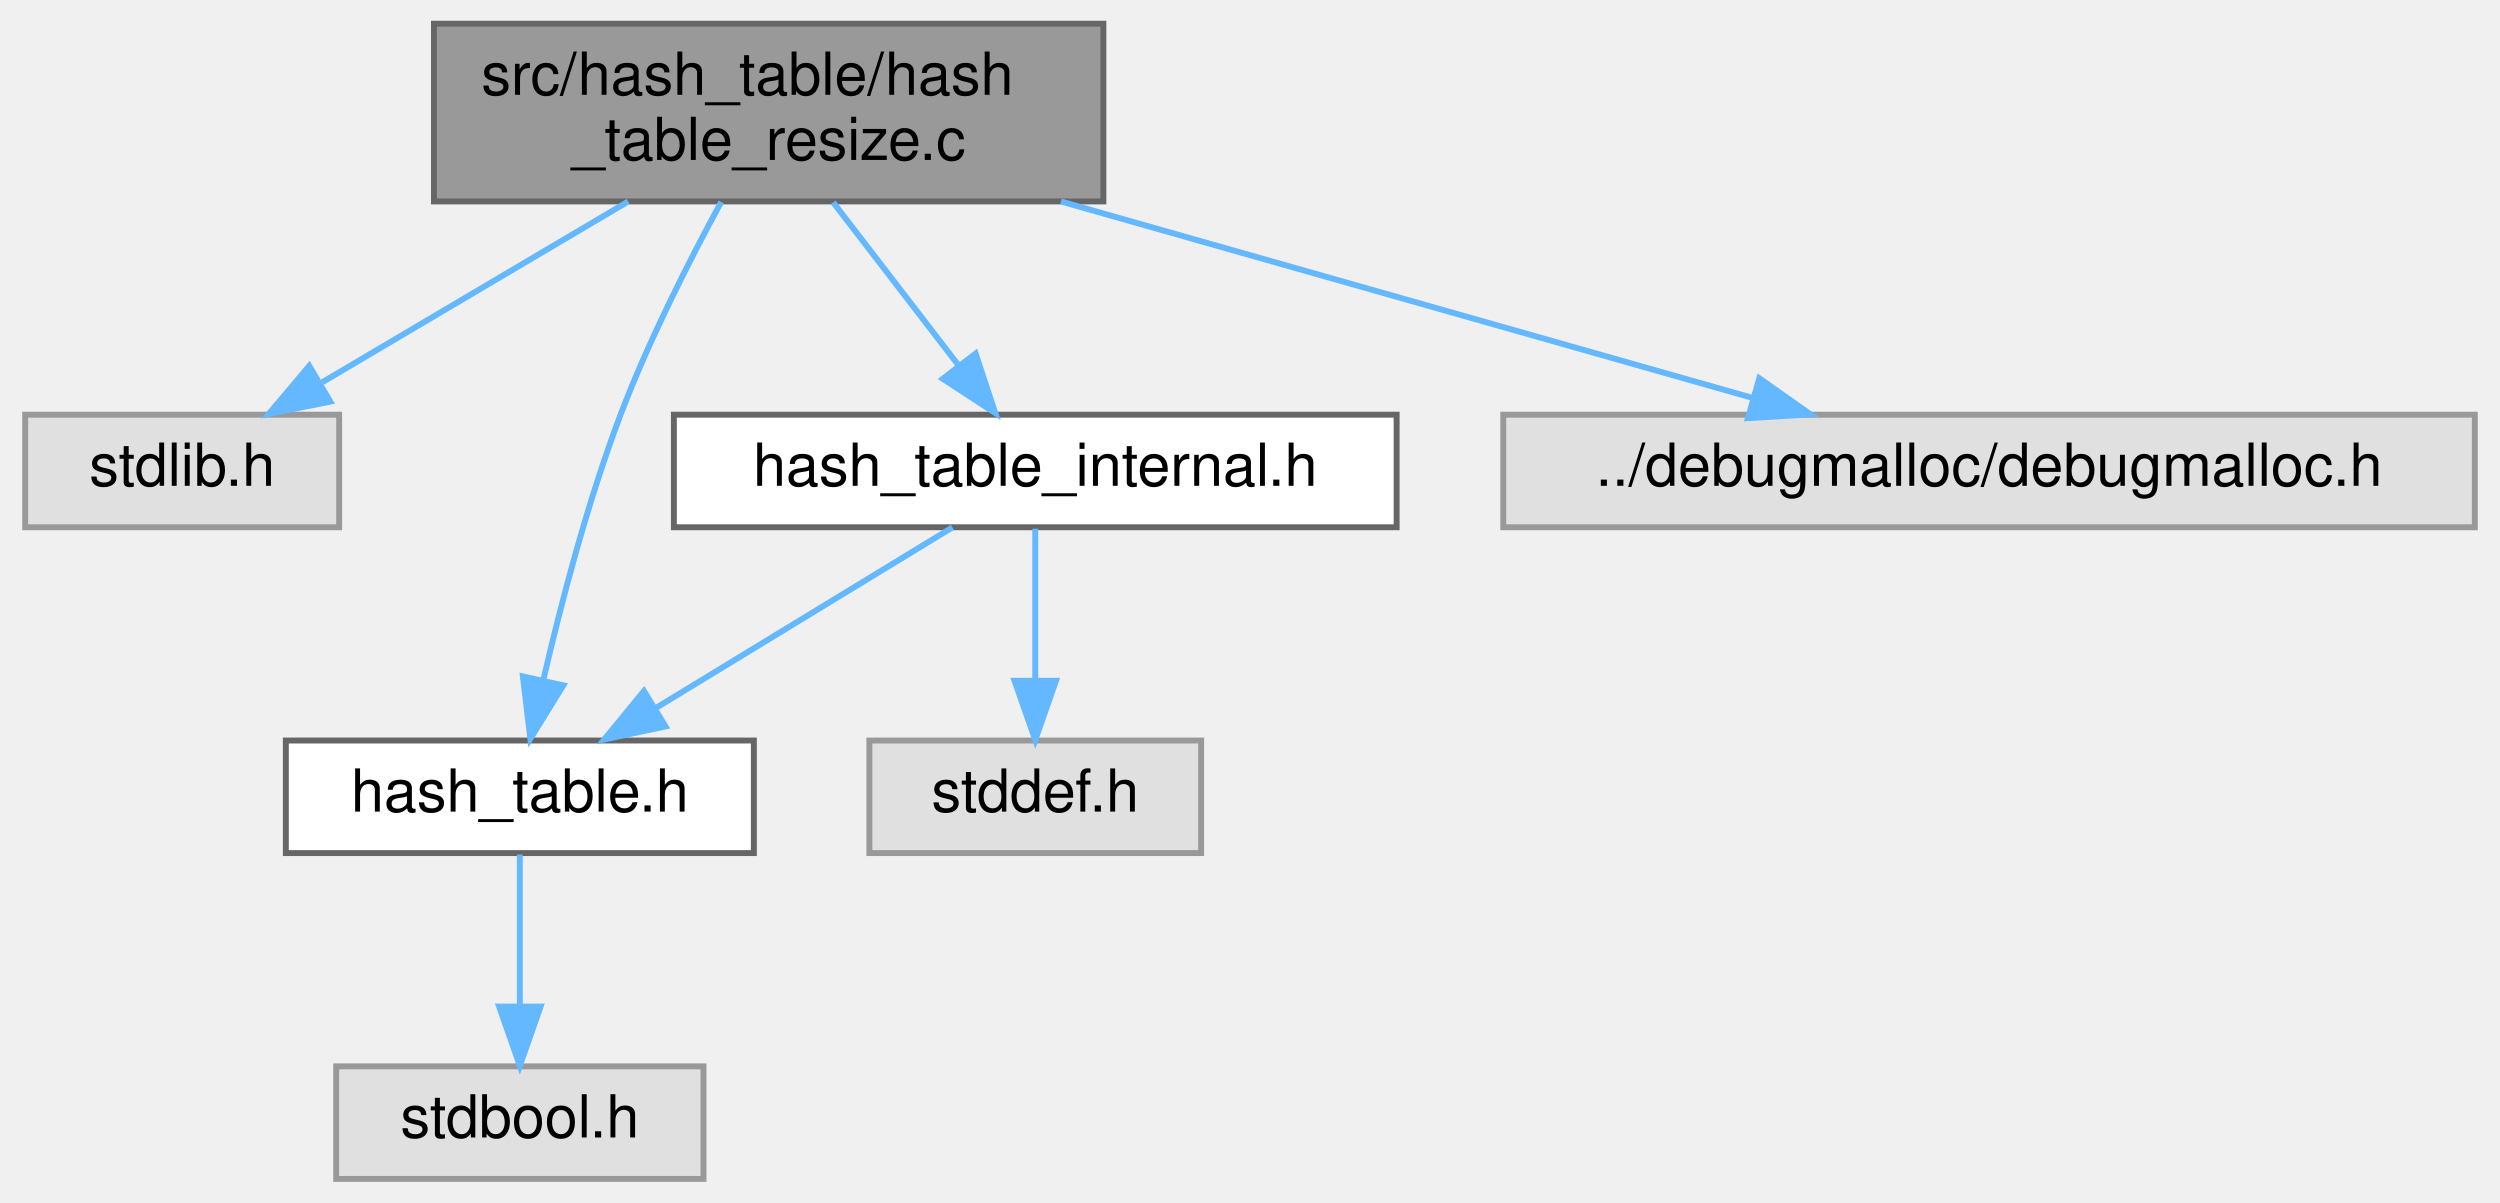
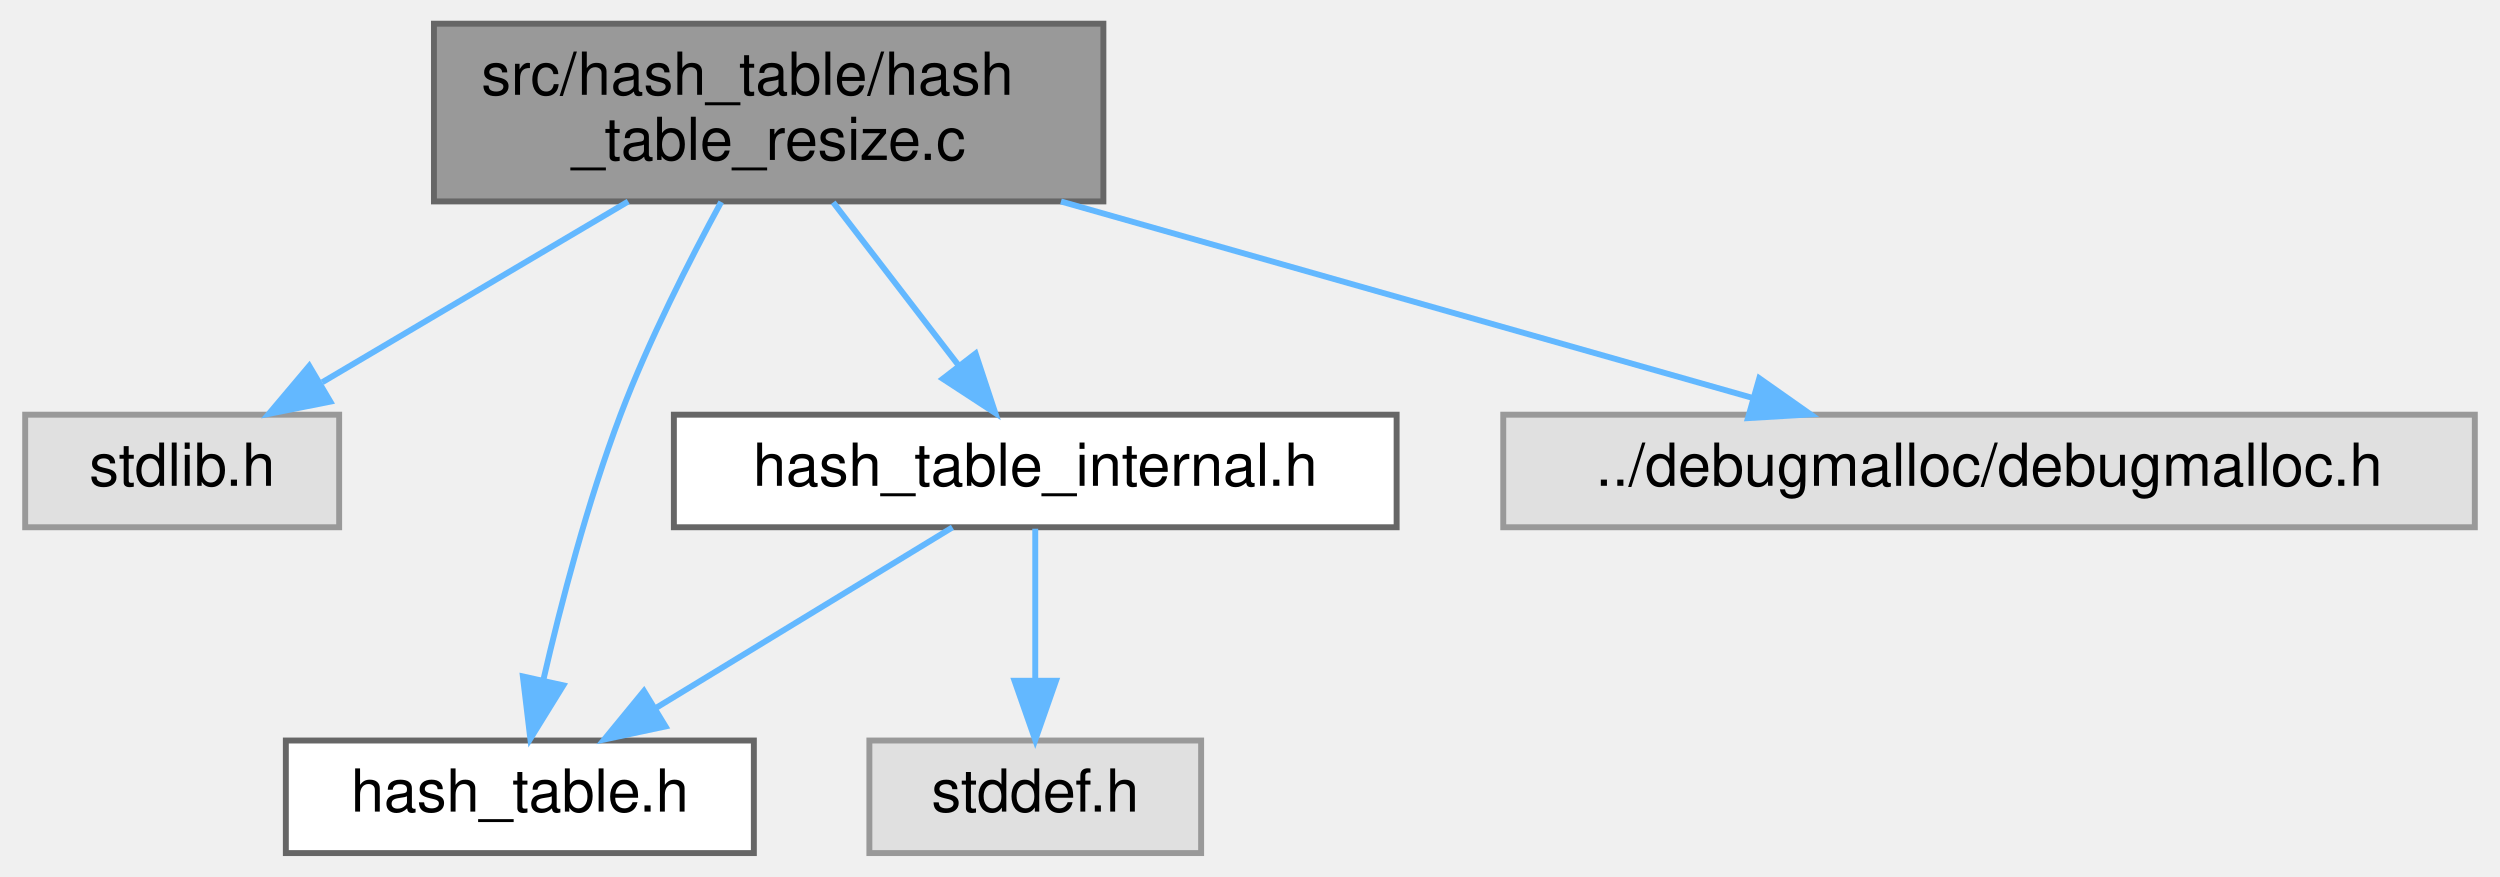
- <svg xmlns="http://www.w3.org/2000/svg" xmlns:xlink="http://www.w3.org/1999/xlink" width="422pt" height="203pt" viewBox="0.00 0.00 421.50 203.00">
-   <g id="graph0" class="graph" transform="scale(1 1) rotate(0) translate(4 199)">
+ <svg xmlns="http://www.w3.org/2000/svg" xmlns:xlink="http://www.w3.org/1999/xlink" width="422pt" height="148pt" viewBox="0.00 0.00 421.50 148.00">
+   <g id="graph0" class="graph" transform="scale(1 1) rotate(0) translate(4 144)">
    <g id="Node000001" class="node">
      <g id="a_Node000001">
        <a xlink:title="Internal methods for creating and resizing a HashTable.">
-           <polygon fill="#999999" stroke="#666666" points="182,-195 69,-195 69,-165 182,-165 182,-195" />
-           <text text-anchor="start" x="77" y="-183" font-family="Helvetica,sans-Serif" font-size="10.00">src/hash_table/hash</text>
-           <text text-anchor="middle" x="125.5" y="-172" font-family="Helvetica,sans-Serif" font-size="10.00">_table_resize.c</text>
+           <polygon fill="#999999" stroke="#666666" points="182,-140 69,-140 69,-110 182,-110 182,-140" />
+           <text text-anchor="start" x="77" y="-128" font-family="Helvetica,sans-Serif" font-size="10.00">src/hash_table/hash</text>
+           <text text-anchor="middle" x="125.5" y="-117" font-family="Helvetica,sans-Serif" font-size="10.00">_table_resize.c</text>
        </a>
      </g>
    </g>
    <g id="Node000002" class="node">
      <g id="a_Node000002">
        <a xlink:title=" ">
-           <polygon fill="#e0e0e0" stroke="#999999" points="53,-129 0,-129 0,-110 53,-110 53,-129" />
-           <text text-anchor="middle" x="26.5" y="-117" font-family="Helvetica,sans-Serif" font-size="10.00">stdlib.h</text>
+           <polygon fill="#e0e0e0" stroke="#999999" points="53,-74 0,-74 0,-55 53,-55 53,-74" />
+           <text text-anchor="middle" x="26.5" y="-62" font-family="Helvetica,sans-Serif" font-size="10.00">stdlib.h</text>
        </a>
      </g>
    </g>
    <g id="edge1_Node000001_Node000002" class="edge">
      <g id="a_edge1_Node000001_Node000002">
        <a xlink:title=" ">
-           <path fill="none" stroke="#63b8ff" d="M101.79,-164.99C86.15,-155.75 65.76,-143.7 50.14,-134.47" />
-           <polygon fill="#63b8ff" stroke="#63b8ff" points="51.51,-131.21 41.12,-129.14 47.95,-137.24 51.51,-131.21" />
+           <path fill="none" stroke="#63b8ff" d="M101.79,-109.99C86.15,-100.75 65.76,-88.7 50.14,-79.47" />
+           <polygon fill="#63b8ff" stroke="#63b8ff" points="51.51,-76.21 41.12,-74.14 47.95,-82.24 51.51,-76.21" />
        </a>
      </g>
    </g>
    <g id="Node000003" class="node">
      <g id="a_Node000003">
        <a xlink:href="hash__table_8h.html" target="_top" xlink:title="Public API for HashTable.">
-           <polygon fill="white" stroke="#666666" points="123,-74 44,-74 44,-55 123,-55 123,-74" />
-           <text text-anchor="middle" x="83.5" y="-62" font-family="Helvetica,sans-Serif" font-size="10.00">hash_table.h</text>
+           <polygon fill="white" stroke="#666666" points="123,-19 44,-19 44,0 123,0 123,-19" />
+           <text text-anchor="middle" x="83.5" y="-7" font-family="Helvetica,sans-Serif" font-size="10.00">hash_table.h</text>
        </a>
      </g>
    </g>
    <g id="edge2_Node000001_Node000003" class="edge">
      <g id="a_edge2_Node000001_Node000003">
        <a xlink:title=" ">
-           <path fill="none" stroke="#63b8ff" d="M117.49,-164.91C112.14,-155.07 105.25,-141.52 100.5,-129 94.93,-114.31 90.43,-97.06 87.47,-84.24" />
-           <polygon fill="#63b8ff" stroke="#63b8ff" points="90.84,-83.31 85.27,-74.3 84.01,-84.82 90.84,-83.31" />
-         </a>
-       </g>
-     </g>
-     <g id="Node000005" class="node">
-       <g id="a_Node000005">
-         <a xlink:href="hash__table__internal_8h.html" target="_top" xlink:title="Internal HashTable API and utilities.">
-           <polygon fill="white" stroke="#666666" points="231.5,-129 109.5,-129 109.5,-110 231.5,-110 231.5,-129" />
-           <text text-anchor="middle" x="170.5" y="-117" font-family="Helvetica,sans-Serif" font-size="10.00">hash_table_internal.h</text>
-         </a>
-       </g>
-     </g>
-     <g id="edge4_Node000001_Node000005" class="edge">
-       <g id="a_edge4_Node000001_Node000005">
-         <a xlink:title=" ">
-           <path fill="none" stroke="#63b8ff" d="M136.39,-164.84C142.79,-156.52 150.92,-145.96 157.63,-137.23" />
-           <polygon fill="#63b8ff" stroke="#63b8ff" points="160.43,-139.33 163.76,-129.27 154.89,-135.06 160.43,-139.33" />
-         </a>
-       </g>
-     </g>
-     <g id="Node000007" class="node">
-       <g id="a_Node000007">
-         <a xlink:title=" ">
-           <polygon fill="#e0e0e0" stroke="#999999" points="413.5,-129 249.5,-129 249.5,-110 413.5,-110 413.5,-129" />
-           <text text-anchor="middle" x="331.5" y="-117" font-family="Helvetica,sans-Serif" font-size="10.00">../debugmalloc/debugmalloc.h</text>
-         </a>
-       </g>
-     </g>
-     <g id="edge7_Node000001_Node000007" class="edge">
-       <g id="a_edge7_Node000001_Node000007">
-         <a xlink:title=" ">
-           <path fill="none" stroke="#63b8ff" d="M174.84,-164.99C210.55,-154.85 258.19,-141.32 291.52,-131.85" />
-           <polygon fill="#63b8ff" stroke="#63b8ff" points="292.72,-135.15 301.38,-129.05 290.8,-128.42 292.72,-135.15" />
+           <path fill="none" stroke="#63b8ff" d="M117.49,-109.91C112.14,-100.07 105.25,-86.52 100.5,-74 94.93,-59.31 90.43,-42.06 87.47,-29.24" />
+           <polygon fill="#63b8ff" stroke="#63b8ff" points="90.84,-28.31 85.27,-19.3 84.01,-29.82 90.84,-28.31" />
        </a>
      </g>
    </g>
    <g id="Node000004" class="node">
      <g id="a_Node000004">
-         <a xlink:title=" ">
-           <polygon fill="#e0e0e0" stroke="#999999" points="114.5,-19 52.5,-19 52.5,0 114.5,0 114.5,-19" />
-           <text text-anchor="middle" x="83.5" y="-7" font-family="Helvetica,sans-Serif" font-size="10.00">stdbool.h</text>
+         <a xlink:href="hash__table__internal_8h.html" target="_top" xlink:title="Internal HashTable API and utilities.">
+           <polygon fill="white" stroke="#666666" points="231.5,-74 109.5,-74 109.5,-55 231.5,-55 231.5,-74" />
+           <text text-anchor="middle" x="170.5" y="-62" font-family="Helvetica,sans-Serif" font-size="10.00">hash_table_internal.h</text>
        </a>
      </g>
    </g>
-     <g id="edge3_Node000003_Node000004" class="edge">
-       <g id="a_edge3_Node000003_Node000004">
+     <g id="edge3_Node000001_Node000004" class="edge">
+       <g id="a_edge3_Node000001_Node000004">
        <a xlink:title=" ">
-           <path fill="none" stroke="#63b8ff" d="M83.5,-54.75C83.5,-47.8 83.5,-37.85 83.5,-29.13" />
-           <polygon fill="#63b8ff" stroke="#63b8ff" points="87,-29.09 83.5,-19.09 80,-29.09 87,-29.09" />
-         </a>
-       </g>
-     </g>
-     <g id="edge6_Node000005_Node000003" class="edge">
-       <g id="a_edge6_Node000005_Node000003">
-         <a xlink:title=" ">
-           <path fill="none" stroke="#63b8ff" d="M156.52,-109.98C143.03,-101.77 122.37,-89.18 106.46,-79.49" />
-           <polygon fill="#63b8ff" stroke="#63b8ff" points="108.09,-76.38 97.73,-74.17 104.45,-82.36 108.09,-76.38" />
+           <path fill="none" stroke="#63b8ff" d="M136.39,-109.84C142.79,-101.52 150.92,-90.96 157.63,-82.23" />
+           <polygon fill="#63b8ff" stroke="#63b8ff" points="160.43,-84.33 163.76,-74.27 154.89,-80.06 160.43,-84.33" />
        </a>
      </g>
    </g>
    <g id="Node000006" class="node">
      <g id="a_Node000006">
        <a xlink:title=" ">
-           <polygon fill="#e0e0e0" stroke="#999999" points="198.5,-74 142.5,-74 142.5,-55 198.5,-55 198.5,-74" />
-           <text text-anchor="middle" x="170.5" y="-62" font-family="Helvetica,sans-Serif" font-size="10.00">stddef.h</text>
+           <polygon fill="#e0e0e0" stroke="#999999" points="413.5,-74 249.5,-74 249.5,-55 413.5,-55 413.5,-74" />
+           <text text-anchor="middle" x="331.5" y="-62" font-family="Helvetica,sans-Serif" font-size="10.00">../debugmalloc/debugmalloc.h</text>
        </a>
      </g>
    </g>
-     <g id="edge5_Node000005_Node000006" class="edge">
-       <g id="a_edge5_Node000005_Node000006">
+     <g id="edge6_Node000001_Node000006" class="edge">
+       <g id="a_edge6_Node000001_Node000006">
        <a xlink:title=" ">
-           <path fill="none" stroke="#63b8ff" d="M170.5,-109.75C170.5,-102.8 170.5,-92.85 170.5,-84.13" />
-           <polygon fill="#63b8ff" stroke="#63b8ff" points="174,-84.09 170.5,-74.09 167,-84.09 174,-84.09" />
+           <path fill="none" stroke="#63b8ff" d="M174.84,-109.99C210.55,-99.85 258.19,-86.32 291.52,-76.85" />
+           <polygon fill="#63b8ff" stroke="#63b8ff" points="292.72,-80.15 301.38,-74.05 290.8,-73.42 292.72,-80.15" />
+         </a>
+       </g>
+     </g>
+     <g id="edge5_Node000004_Node000003" class="edge">
+       <g id="a_edge5_Node000004_Node000003">
+         <a xlink:title=" ">
+           <path fill="none" stroke="#63b8ff" d="M156.52,-54.98C143.03,-46.77 122.37,-34.18 106.46,-24.49" />
+           <polygon fill="#63b8ff" stroke="#63b8ff" points="108.09,-21.38 97.73,-19.17 104.45,-27.36 108.09,-21.38" />
+         </a>
+       </g>
+     </g>
+     <g id="Node000005" class="node">
+       <g id="a_Node000005">
+         <a xlink:title=" ">
+           <polygon fill="#e0e0e0" stroke="#999999" points="198.5,-19 142.5,-19 142.5,0 198.5,0 198.5,-19" />
+           <text text-anchor="middle" x="170.5" y="-7" font-family="Helvetica,sans-Serif" font-size="10.00">stddef.h</text>
+         </a>
+       </g>
+     </g>
+     <g id="edge4_Node000004_Node000005" class="edge">
+       <g id="a_edge4_Node000004_Node000005">
+         <a xlink:title=" ">
+           <path fill="none" stroke="#63b8ff" d="M170.5,-54.75C170.5,-47.8 170.5,-37.85 170.5,-29.13" />
+           <polygon fill="#63b8ff" stroke="#63b8ff" points="174,-29.09 170.5,-19.09 167,-29.09 174,-29.09" />
        </a>
      </g>
    </g>
  </g>
</svg>
